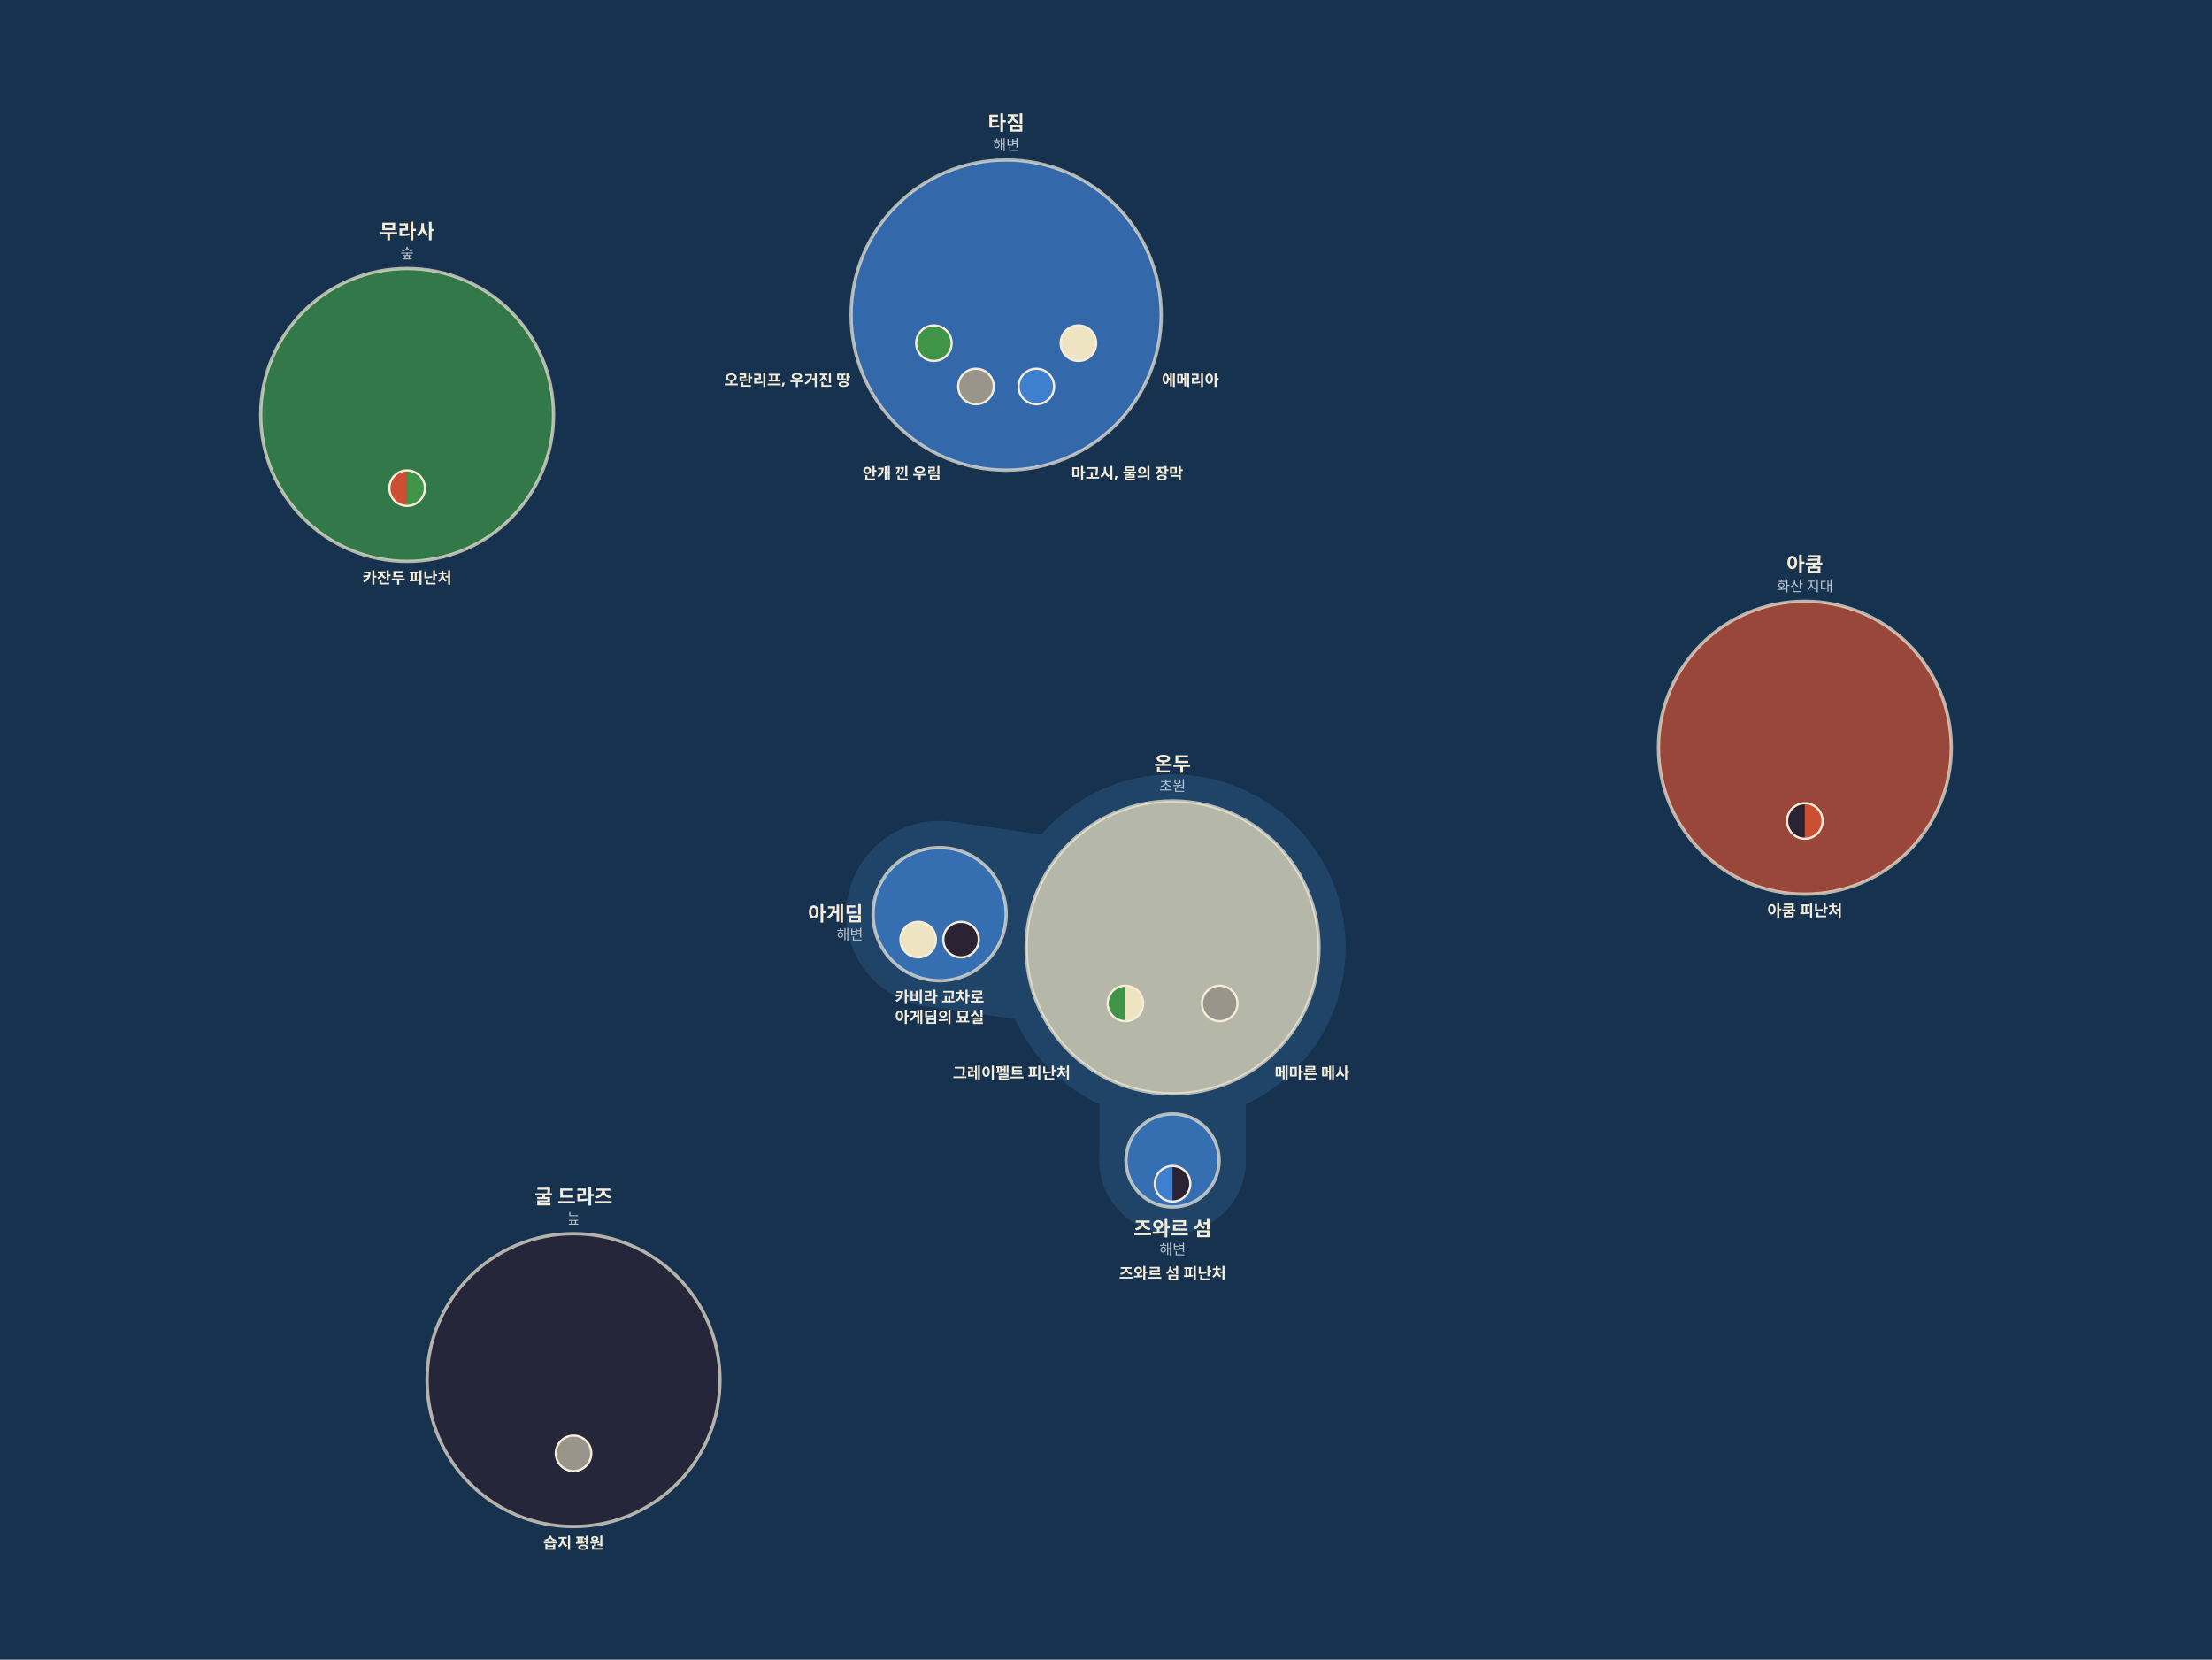
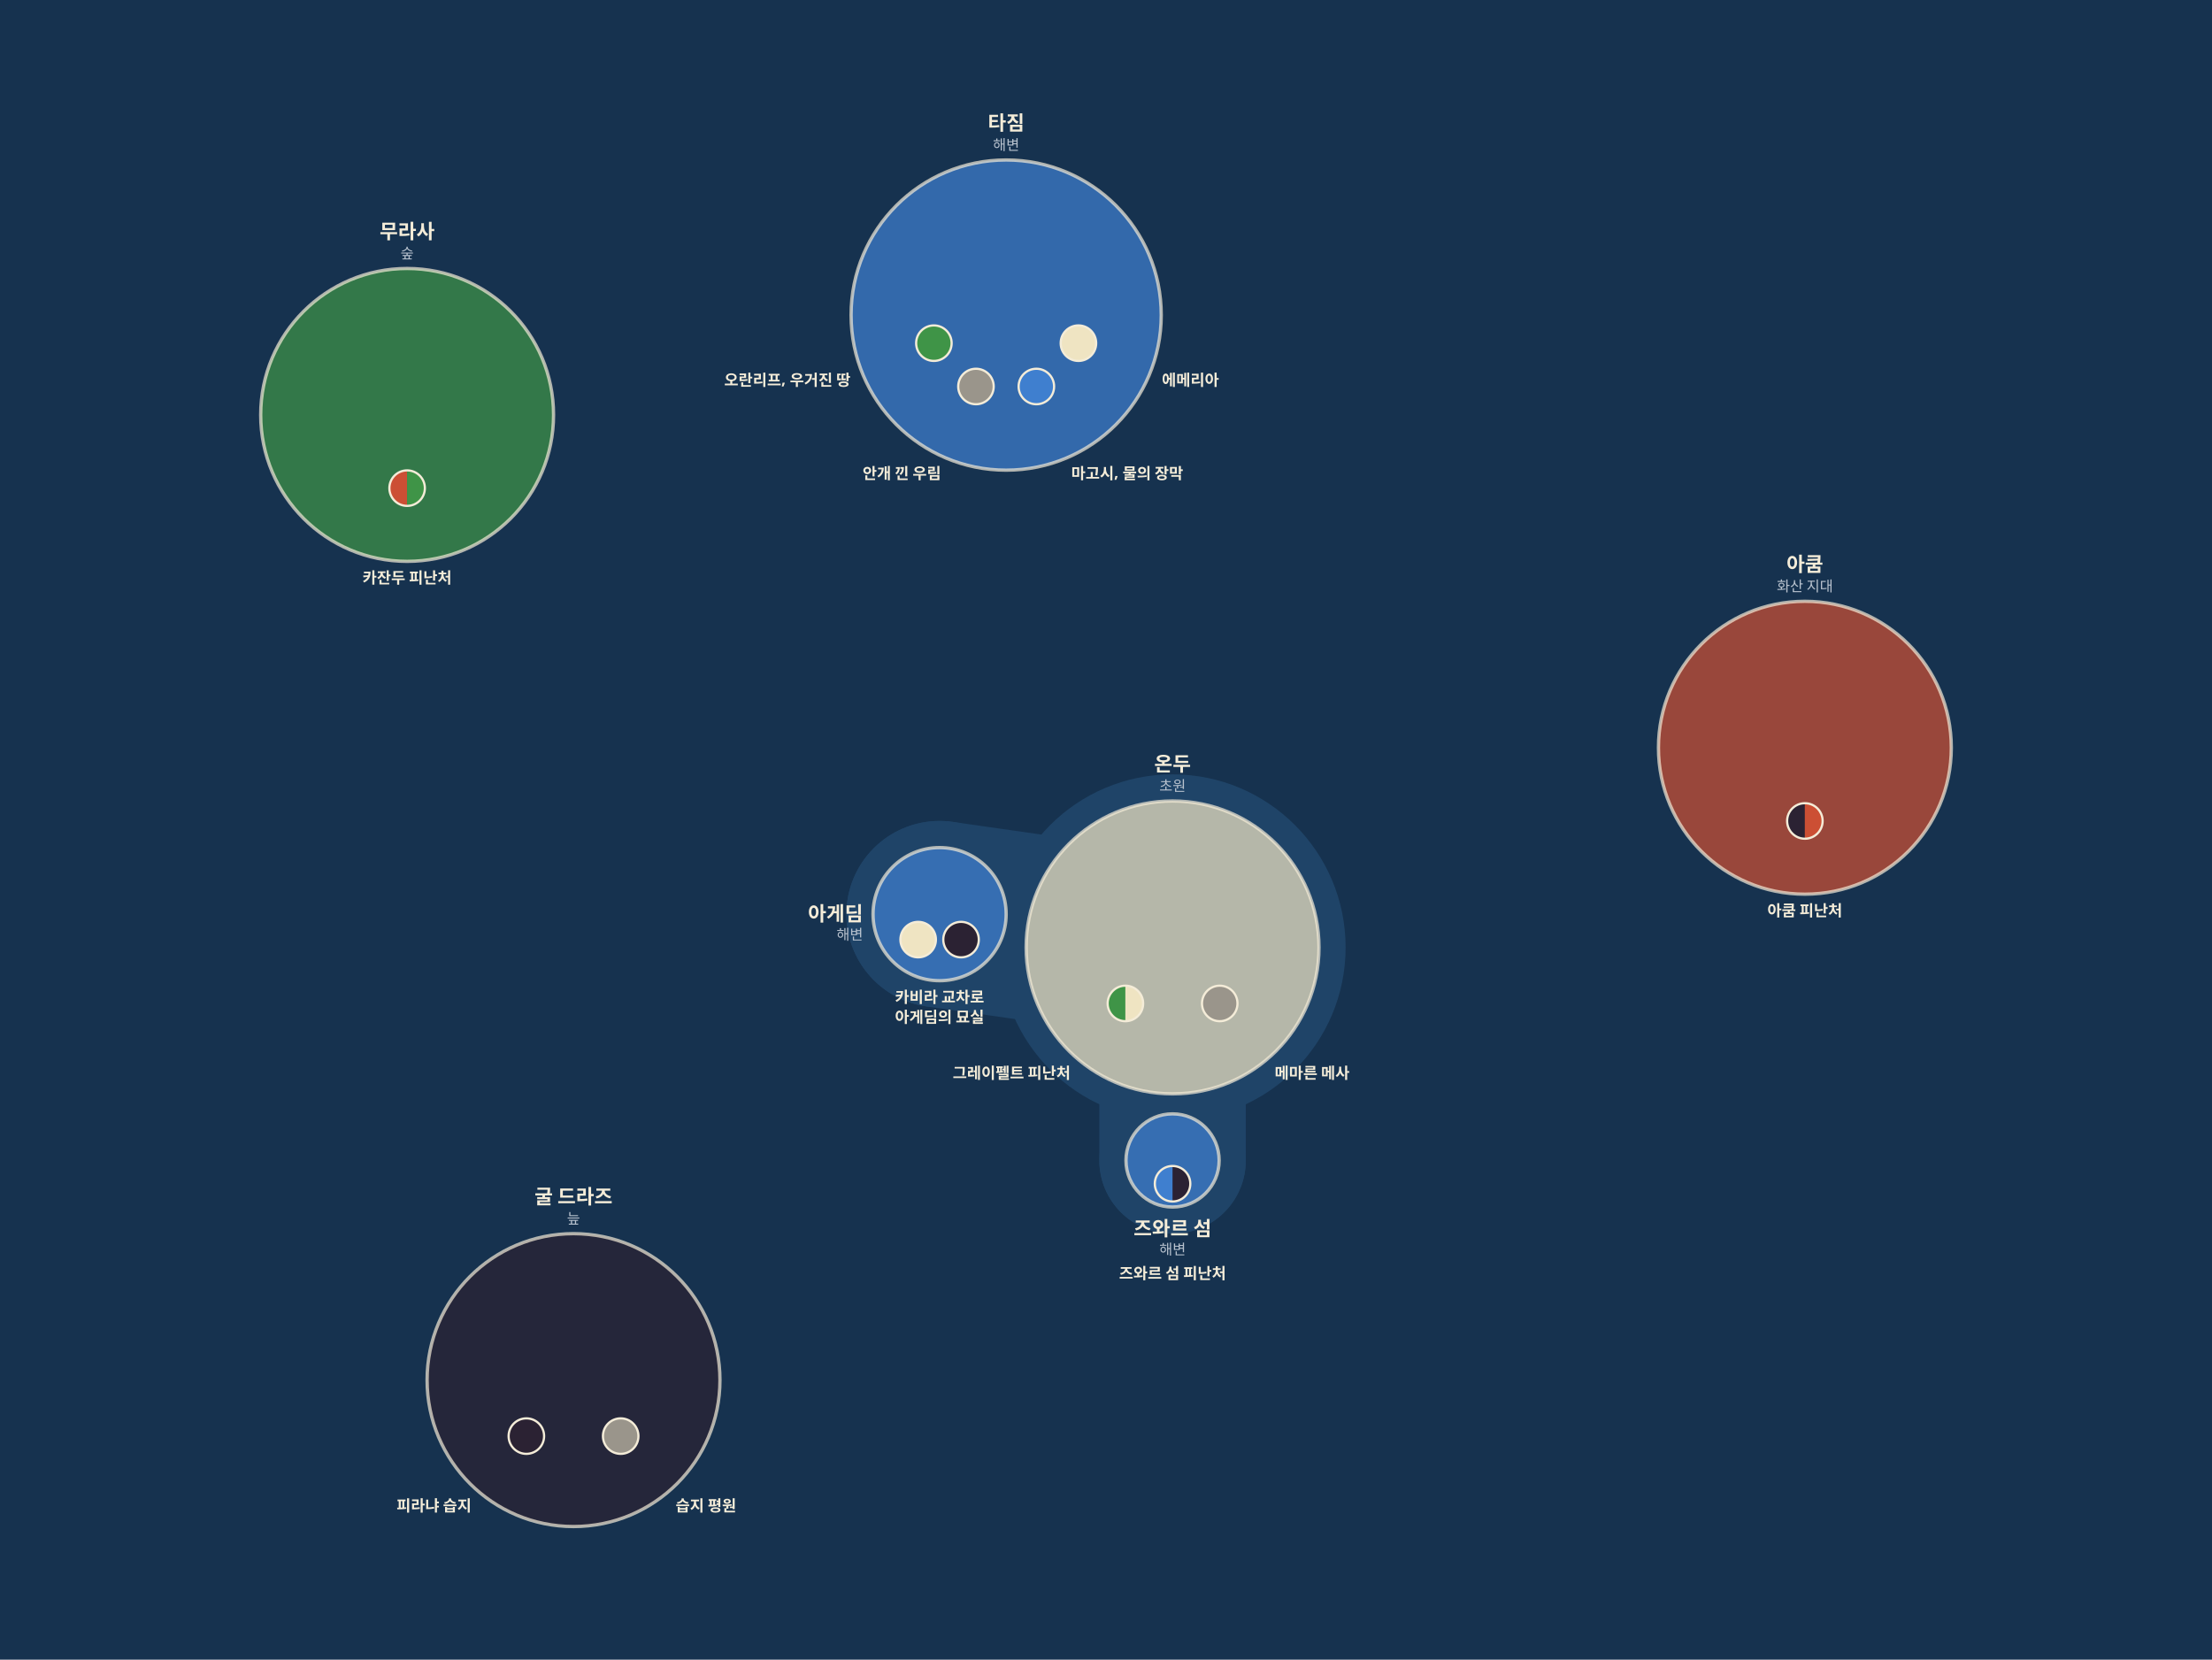
<svg xmlns="http://www.w3.org/2000/svg" viewBox="323 286 1994 1496" width="1994" height="1496">
  <style>
    .name { font: 600 18px sans-serif; fill: #f4ecd8; }
    .terrain { font: 13px sans-serif; fill: #b9c3cf; }
    .area { font: 600 14px sans-serif; fill: #f4ecd8; }
  </style>
  <rect x="323" y="286" width="1994" height="1496" fill="#16324f" />
  <line x1="1380" y1="1140" x2="1170" y2="1110" stroke="#1f4468" stroke-width="168" stroke-linecap="round" />
  <line x1="1380" y1="1140" x2="1380" y2="1332" stroke="#1f4468" stroke-width="132" stroke-linecap="round" />
  <circle cx="1380" cy="1140" r="156" fill="#1f4468" />
  <circle cx="1170" cy="1110" r="84" fill="#1f4468" />
  <circle cx="1380" cy="1332" r="66" fill="#1f4468" />
  <circle cx="1170" cy="1110" r="60" fill="#3f7fcf" fill-opacity="0.72" stroke="#f4ecd8" stroke-opacity="0.7" stroke-width="3" />
  <circle cx="1950" cy="960" r="132" fill="#cc4f34" fill-opacity="0.72" stroke="#f4ecd8" stroke-opacity="0.7" stroke-width="3" />
  <circle cx="840" cy="1530" r="132" fill="#2b2233" fill-opacity="0.72" stroke="#f4ecd8" stroke-opacity="0.7" stroke-width="3" />
  <circle cx="1380" cy="1332" r="42" fill="#3f7fcf" fill-opacity="0.72" stroke="#f4ecd8" stroke-opacity="0.7" stroke-width="3" />
  <circle cx="690" cy="660" r="132" fill="#3f9447" fill-opacity="0.72" stroke="#f4ecd8" stroke-opacity="0.7" stroke-width="3" />
  <circle cx="1380" cy="1140" r="132" fill="#efe4c2" fill-opacity="0.72" stroke="#f4ecd8" stroke-opacity="0.7" stroke-width="3" />
  <circle cx="1230" cy="570" r="139.8" fill="#3f7fcf" fill-opacity="0.72" stroke="#f4ecd8" stroke-opacity="0.7" stroke-width="3" />
  <g>
    <circle cx="1189.327" cy="1132.945" r="16" fill="#2b2233" stroke="#f4ecd8" stroke-width="2" />
    <text x="1170" y="1207.8" text-anchor="middle" class="area">아게딤의 묘실</text>
  </g>
  <g>
    <path d="M1950 1010A16 16 0 0 0 1950 1042Z" fill="#2b2233" />
    <path d="M1950 1010A16 16 0 0 1 1950 1042Z" fill="#cc4f34" />
    <circle cx="1950" cy="1026" r="16" fill="none" stroke="#f4ecd8" stroke-width="2" />
    <text x="1950" y="1111.8" text-anchor="middle" class="area">아쿰 피난처</text>
  </g>
  <g>
    <circle cx="1422.518" cy="1190.48" r="16" fill="#9a958b" stroke="#f4ecd8" stroke-width="2" />
    <text x="1471.994" y="1258.219" text-anchor="start" class="area">메마른 메사</text>
  </g>
  <g>
    <circle cx="1295.15" cy="595.329" r="16" fill="#efe4c2" stroke="#f4ecd8" stroke-width="2" />
    <text x="1370.365" y="633.571" text-anchor="start" class="area">에메리아</text>
  </g>
  <g>
    <path d="M1337.482 1174.48A16 16 0 0 0 1337.482 1206.48Z" fill="#3f9447" />
    <path d="M1337.482 1174.48A16 16 0 0 1 1337.482 1206.48Z" fill="#efe4c2" />
    <circle cx="1337.482" cy="1190.48" r="16" fill="none" stroke="#f4ecd8" stroke-width="2" />
    <text x="1288.006" y="1258.219" text-anchor="end" class="area">그레이펠트 피난처</text>
  </g>
  <g>
    <path d="M1380 1337A16 16 0 0 0 1380 1369Z" fill="#3f7fcf" />
    <path d="M1380 1337A16 16 0 0 1 1380 1369Z" fill="#2b2233" />
    <circle cx="1380" cy="1353" r="16" fill="none" stroke="#f4ecd8" stroke-width="2" />
    <text x="1380" y="1438.8" text-anchor="middle" class="area">즈와르 섬 피난처</text>
  </g>
  <g>
    <circle cx="1150.673" cy="1132.945" r="16" fill="#efe4c2" stroke="#f4ecd8" stroke-width="2" />
    <text x="1170" y="1189.8" text-anchor="middle" class="area">카비라 교차로</text>
  </g>
  <g>
    <path d="M690 710A16 16 0 0 0 690 742Z" fill="#cc4f34" />
    <path d="M690 710A16 16 0 0 1 690 742Z" fill="#3f9447" />
    <circle cx="690" cy="726" r="16" fill="none" stroke="#f4ecd8" stroke-width="2" />
    <text x="690" y="811.8" text-anchor="middle" class="area">카잔두 피난처</text>
  </g>
  <g>
    <circle cx="1257.22" cy="634.382" r="16" fill="#3f7fcf" stroke="#f4ecd8" stroke-width="2" />
    <text x="1288.646" y="717.712" text-anchor="start" class="area">마고시, 물의 장막</text>
  </g>
  <g>
-     <circle cx="840" cy="1596" r="16" fill="#9a958b" stroke="#f4ecd8" stroke-width="2" />
-     <text x="840" y="1681.8" text-anchor="middle" class="area">습지 평원</text>
+     <circle cx="882.518" cy="1580.48" r="16" fill="#9a958b" stroke="#f4ecd8" stroke-width="2" />
+     <text x="931.994" y="1648.219" text-anchor="start" class="area">습지 평원</text>
  </g>
  <g>
    <circle cx="1202.78" cy="634.382" r="16" fill="#9a958b" stroke="#f4ecd8" stroke-width="2" />
    <text x="1171.354" y="717.712" text-anchor="end" class="area">안개 낀 우림</text>
  </g>
  <g>
    <circle cx="1164.85" cy="595.329" r="16" fill="#3f9447" stroke="#f4ecd8" stroke-width="2" />
    <text x="1089.635" y="633.571" text-anchor="end" class="area">오란리프, 우거진 땅</text>
+   </g>
+   <g>
+     <circle cx="797.482" cy="1580.48" r="16" fill="#2b2233" stroke="#f4ecd8" stroke-width="2" />
+     <text x="748.006" y="1648.219" text-anchor="end" class="area">피라냐 습지</text>
  </g>
  <g>
    <text x="1101" y="1116" text-anchor="end" class="name">아게딤</text>
    <text x="1101" y="1133" text-anchor="end" class="terrain">해변</text>
  </g>
  <g>
    <text x="1950" y="801" text-anchor="middle" class="name">아쿰</text>
    <text x="1950" y="819" text-anchor="middle" class="terrain">화산 지대</text>
  </g>
  <g>
    <text x="840" y="1371" text-anchor="middle" class="name">굴 드라즈</text>
    <text x="840" y="1389" text-anchor="middle" class="terrain">늪</text>
  </g>
  <g>
    <text x="1380" y="1399.8" text-anchor="middle" class="name">즈와르 섬</text>
    <text x="1380" y="1416.8" text-anchor="middle" class="terrain">해변</text>
  </g>
  <g>
    <text x="690" y="501" text-anchor="middle" class="name">무라사</text>
    <text x="690" y="519" text-anchor="middle" class="terrain">숲</text>
  </g>
  <g>
    <text x="1380" y="981" text-anchor="middle" class="name">온두</text>
    <text x="1380" y="999" text-anchor="middle" class="terrain">초원</text>
  </g>
  <g>
    <text x="1230" y="403.2" text-anchor="middle" class="name">타짐</text>
    <text x="1230" y="421.2" text-anchor="middle" class="terrain">해변</text>
  </g>
</svg>
